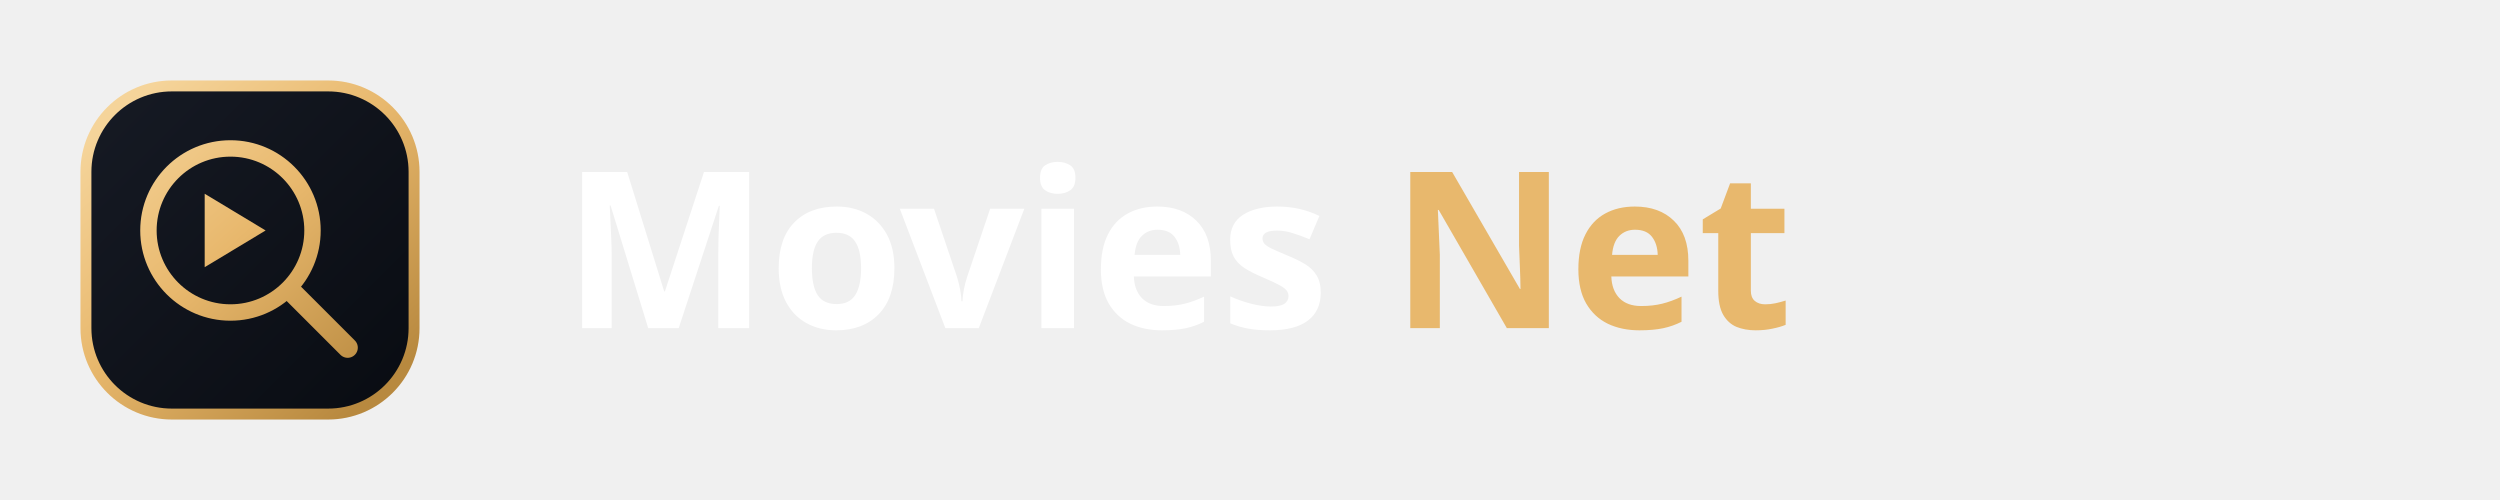
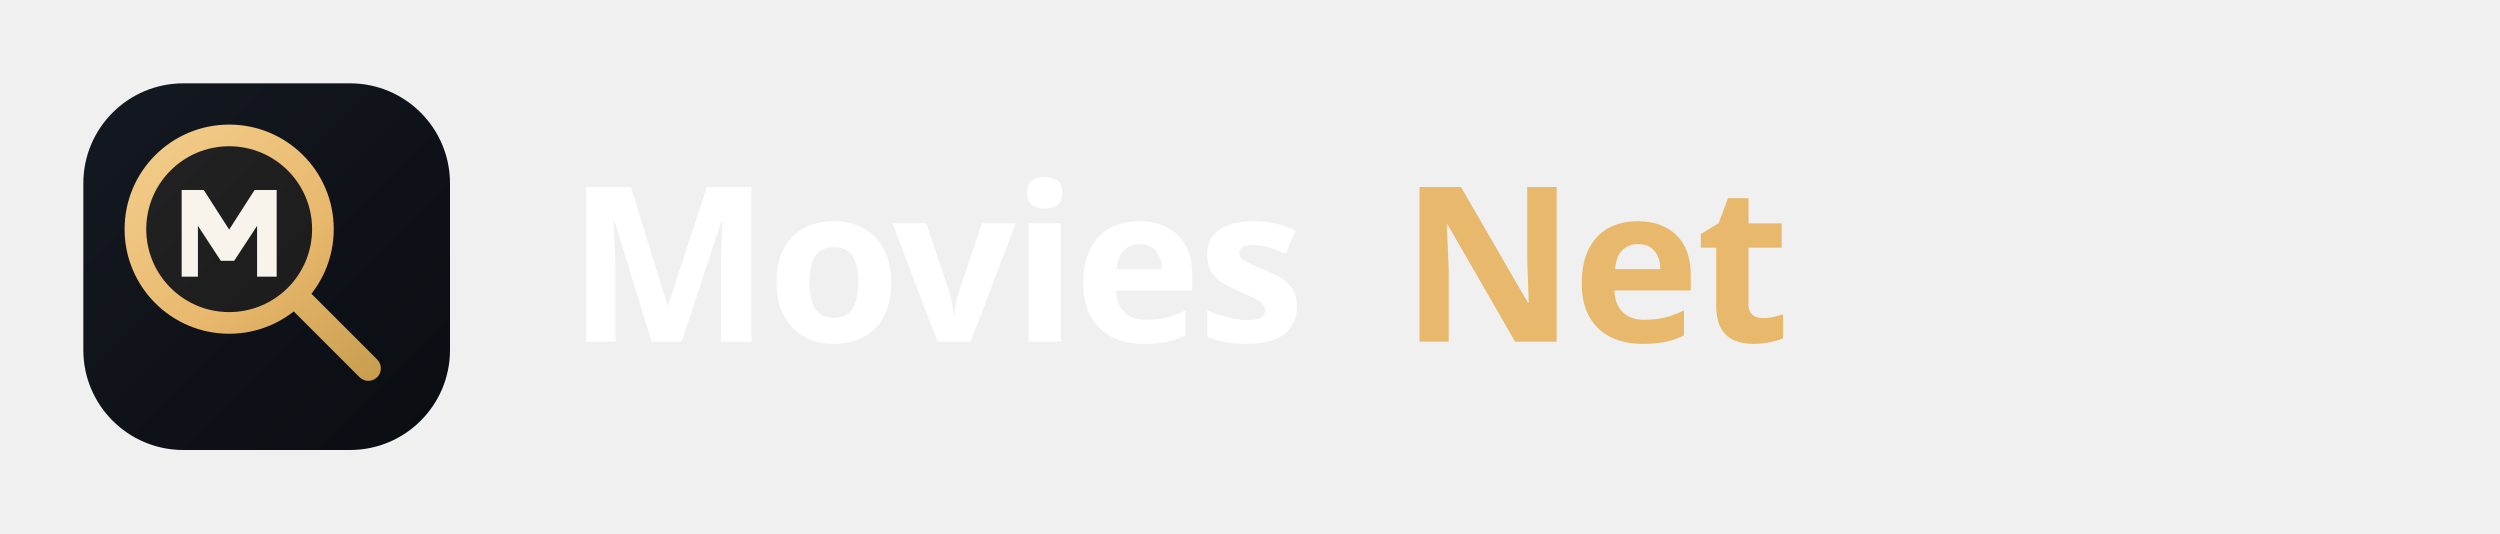
- <svg xmlns="http://www.w3.org/2000/svg" width="320" height="64" viewBox="0 0 320 64" fill="none">
+ <svg xmlns="http://www.w3.org/2000/svg" width="300" height="64" viewBox="0 0 300 64" fill="none">
  <defs>
-     <linearGradient id="gold" x1="8" y1="6" x2="40" y2="42" gradientUnits="userSpaceOnUse">
-       <stop stop-color="#f5d49a" />
-       <stop offset="0.45" stop-color="#e8b86d" />
-       <stop offset="1" stop-color="#b8893f" />
+     <linearGradient id="gold" x1="10" y1="8" x2="38" y2="40" gradientUnits="userSpaceOnUse">
+       <stop stop-color="#f2cc8a" />
+       <stop offset="0.5" stop-color="#e8b86d" />
+       <stop offset="1" stop-color="#c49a4a" />
    </linearGradient>
    <linearGradient id="plate" x1="4" y1="4" x2="44" y2="44" gradientUnits="userSpaceOnUse">
-       <stop stop-color="#161a24" />
-       <stop offset="1" stop-color="#090c12" />
+       <stop stop-color="#141820" />
+       <stop offset="1" stop-color="#0a0d12" />
    </linearGradient>
  </defs>
-   <g transform="translate(8,8) scale(1)">
-     <rect x="3" y="3" width="42" height="42" rx="11" fill="url(#plate)" stroke="url(#gold)" stroke-width="1.4" />
-     <circle cx="21.5" cy="21.5" r="10.5" stroke="url(#gold)" stroke-width="2.1" />
-     <path d="M18.2 16.8v9.4l7.8-4.7-7.8-4.7z" fill="url(#gold)" />
-     <path d="M29.2 29.2l7.3 7.3" stroke="url(#gold)" stroke-width="2.6" stroke-linecap="round" />
+   <g transform="translate(8,8)">
+     <rect x="2" y="2" width="44" height="44" rx="12" fill="url(#plate)" />
+     <circle cx="19.5" cy="19.5" r="11.25" stroke="url(#gold)" stroke-width="2.6" fill="rgba(232,184,109,0.07)" />
+     <path d="M13.8 25.2V14.8h2.65l3.05 4.75 3.05-4.75h2.65v10.4h-2.35v-6.1l-2.75 4.2h-1.6l-2.75-4.2v6.1H13.8Z" fill="#f8f4ec" />
+     <path d="M27.8 27.8L36.2 36.2" stroke="url(#gold)" stroke-width="3" stroke-linecap="round" />
  </g>
-   <text x="72" y="42" font-family="Syne, ui-sans-serif, sans-serif" font-size="28" font-weight="700" fill="#ffffff">Movies</text>
-   <text x="178" y="42" font-family="Syne, ui-sans-serif, sans-serif" font-size="28" font-weight="700" fill="#e8b86d">Net</text>
+   <text x="68" y="41" font-family="Syne, ui-sans-serif, sans-serif" font-size="26" font-weight="700" fill="#ffffff" letter-spacing="-0.5">Movies</text>
+   <text x="168" y="41" font-family="Syne, ui-sans-serif, sans-serif" font-size="26" font-weight="700" fill="#e8b86d" letter-spacing="-0.5">Net</text>
</svg>
